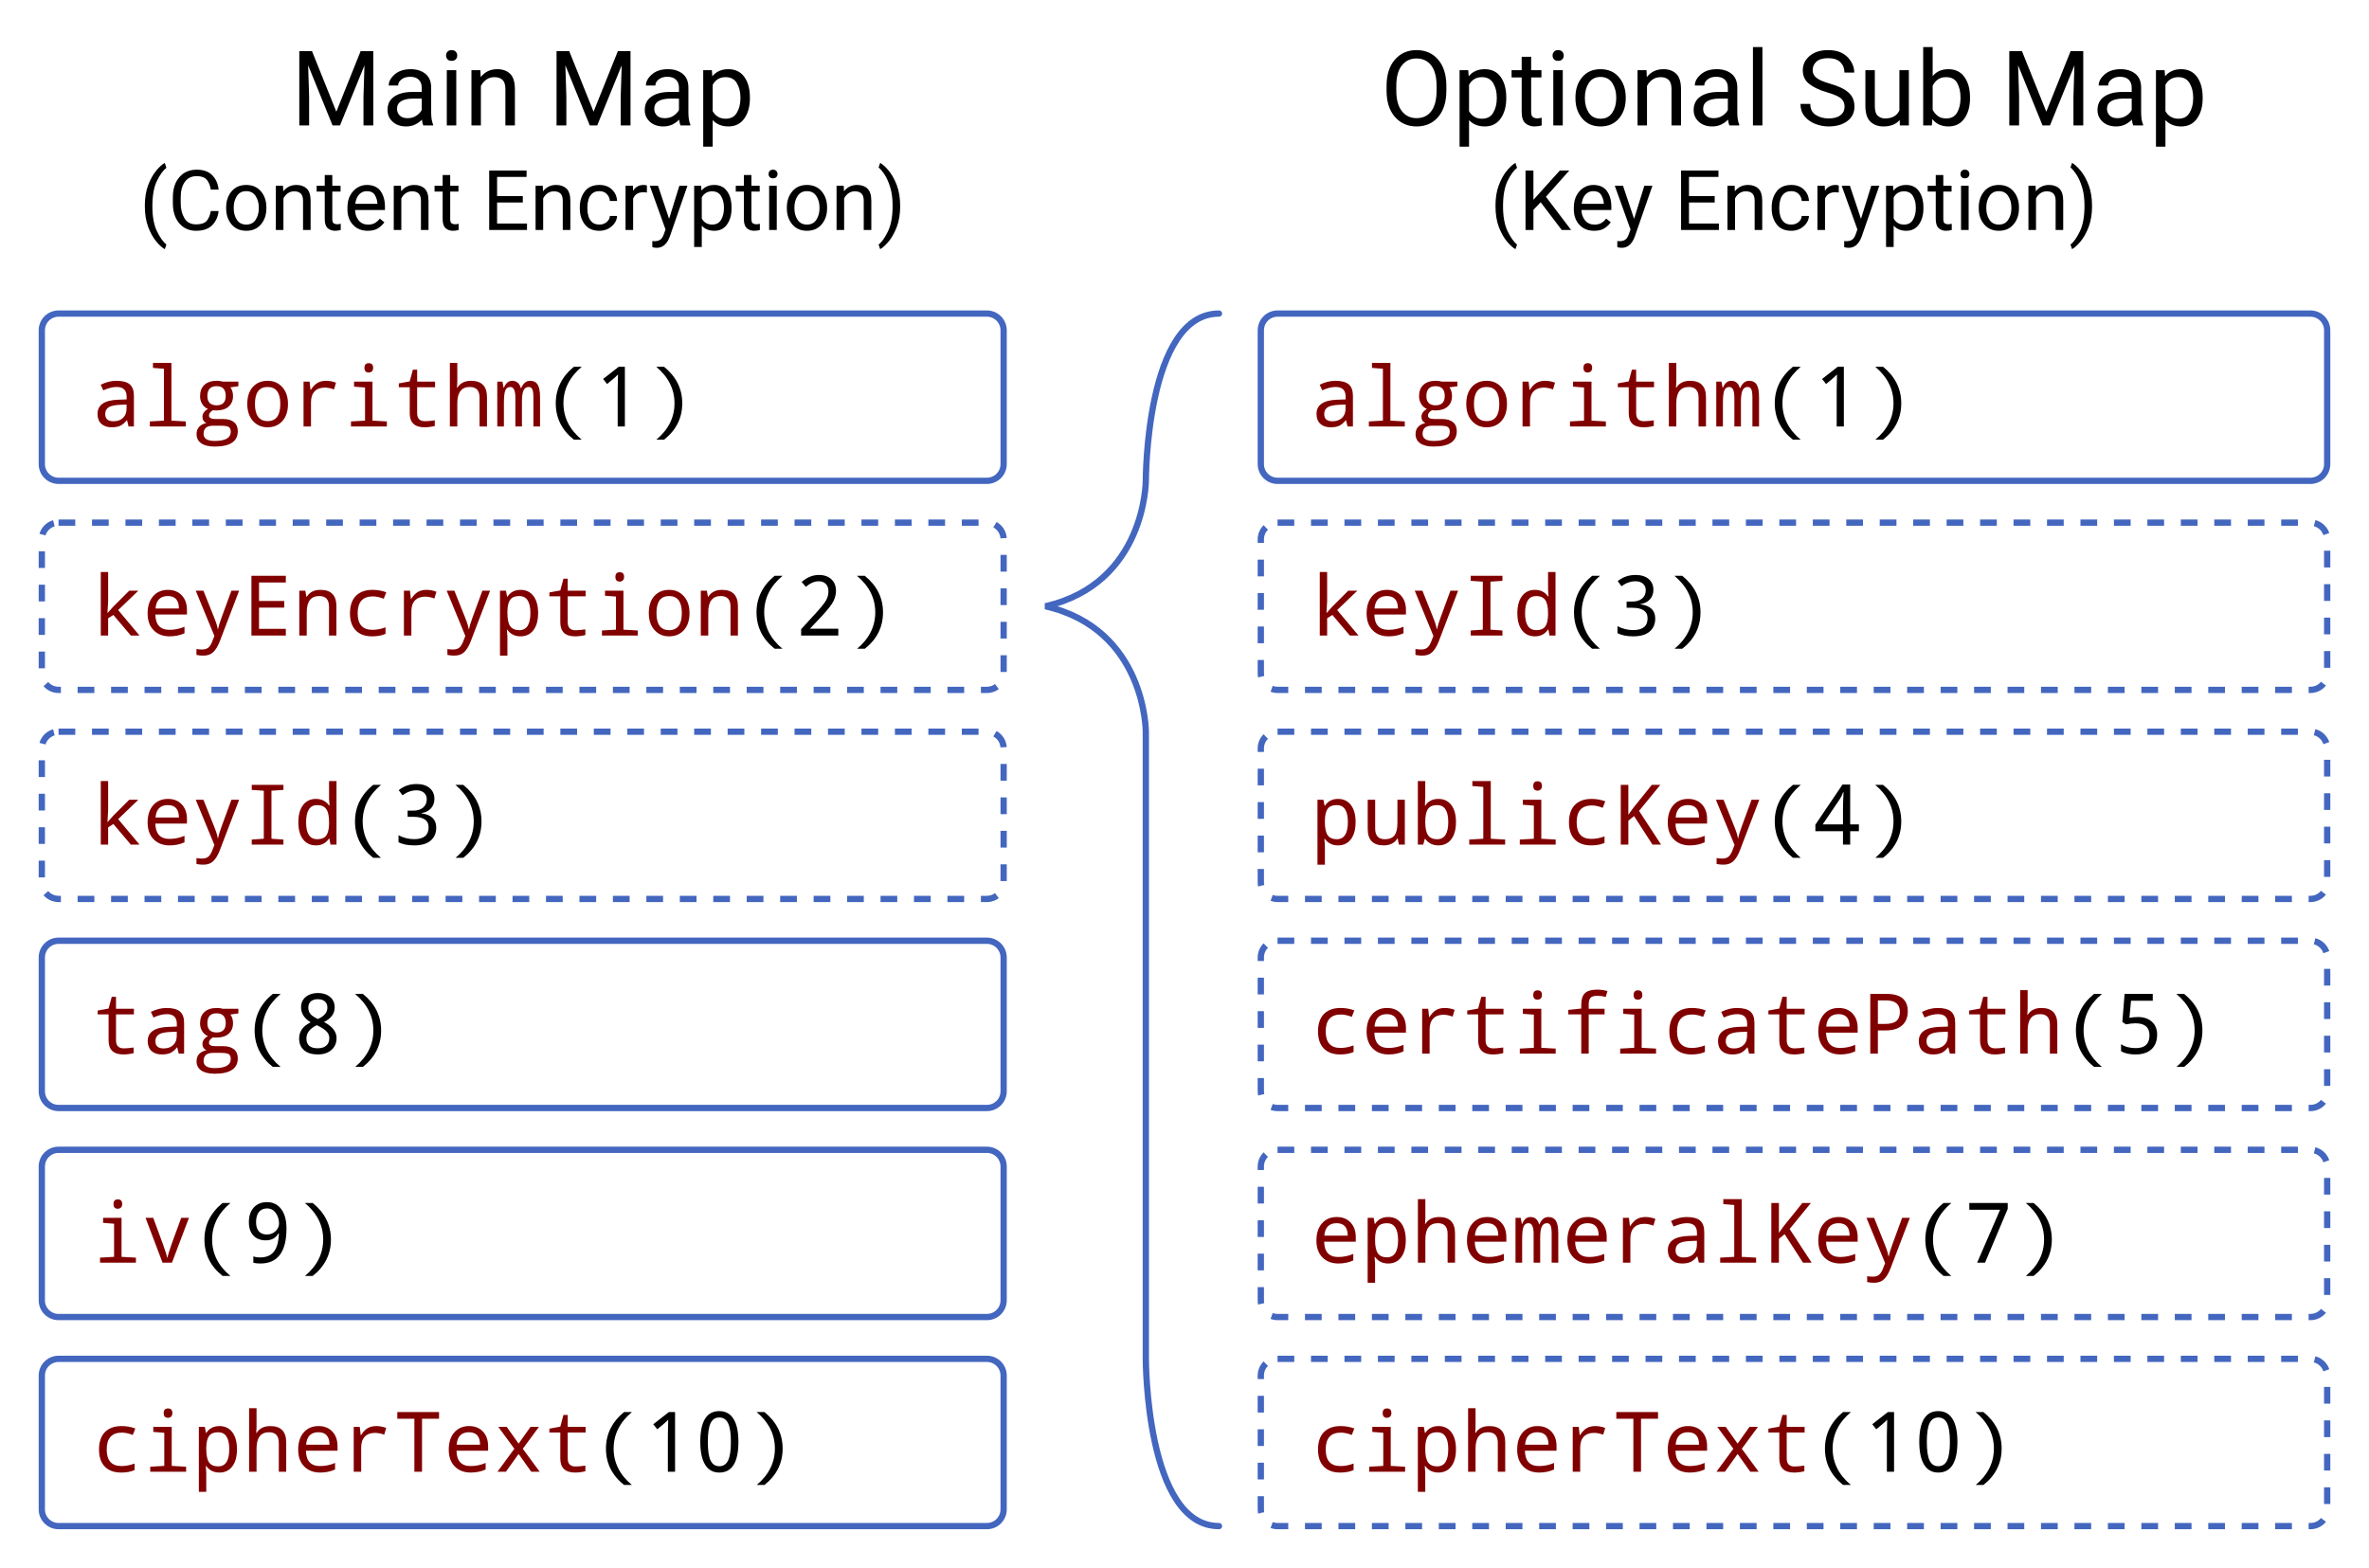
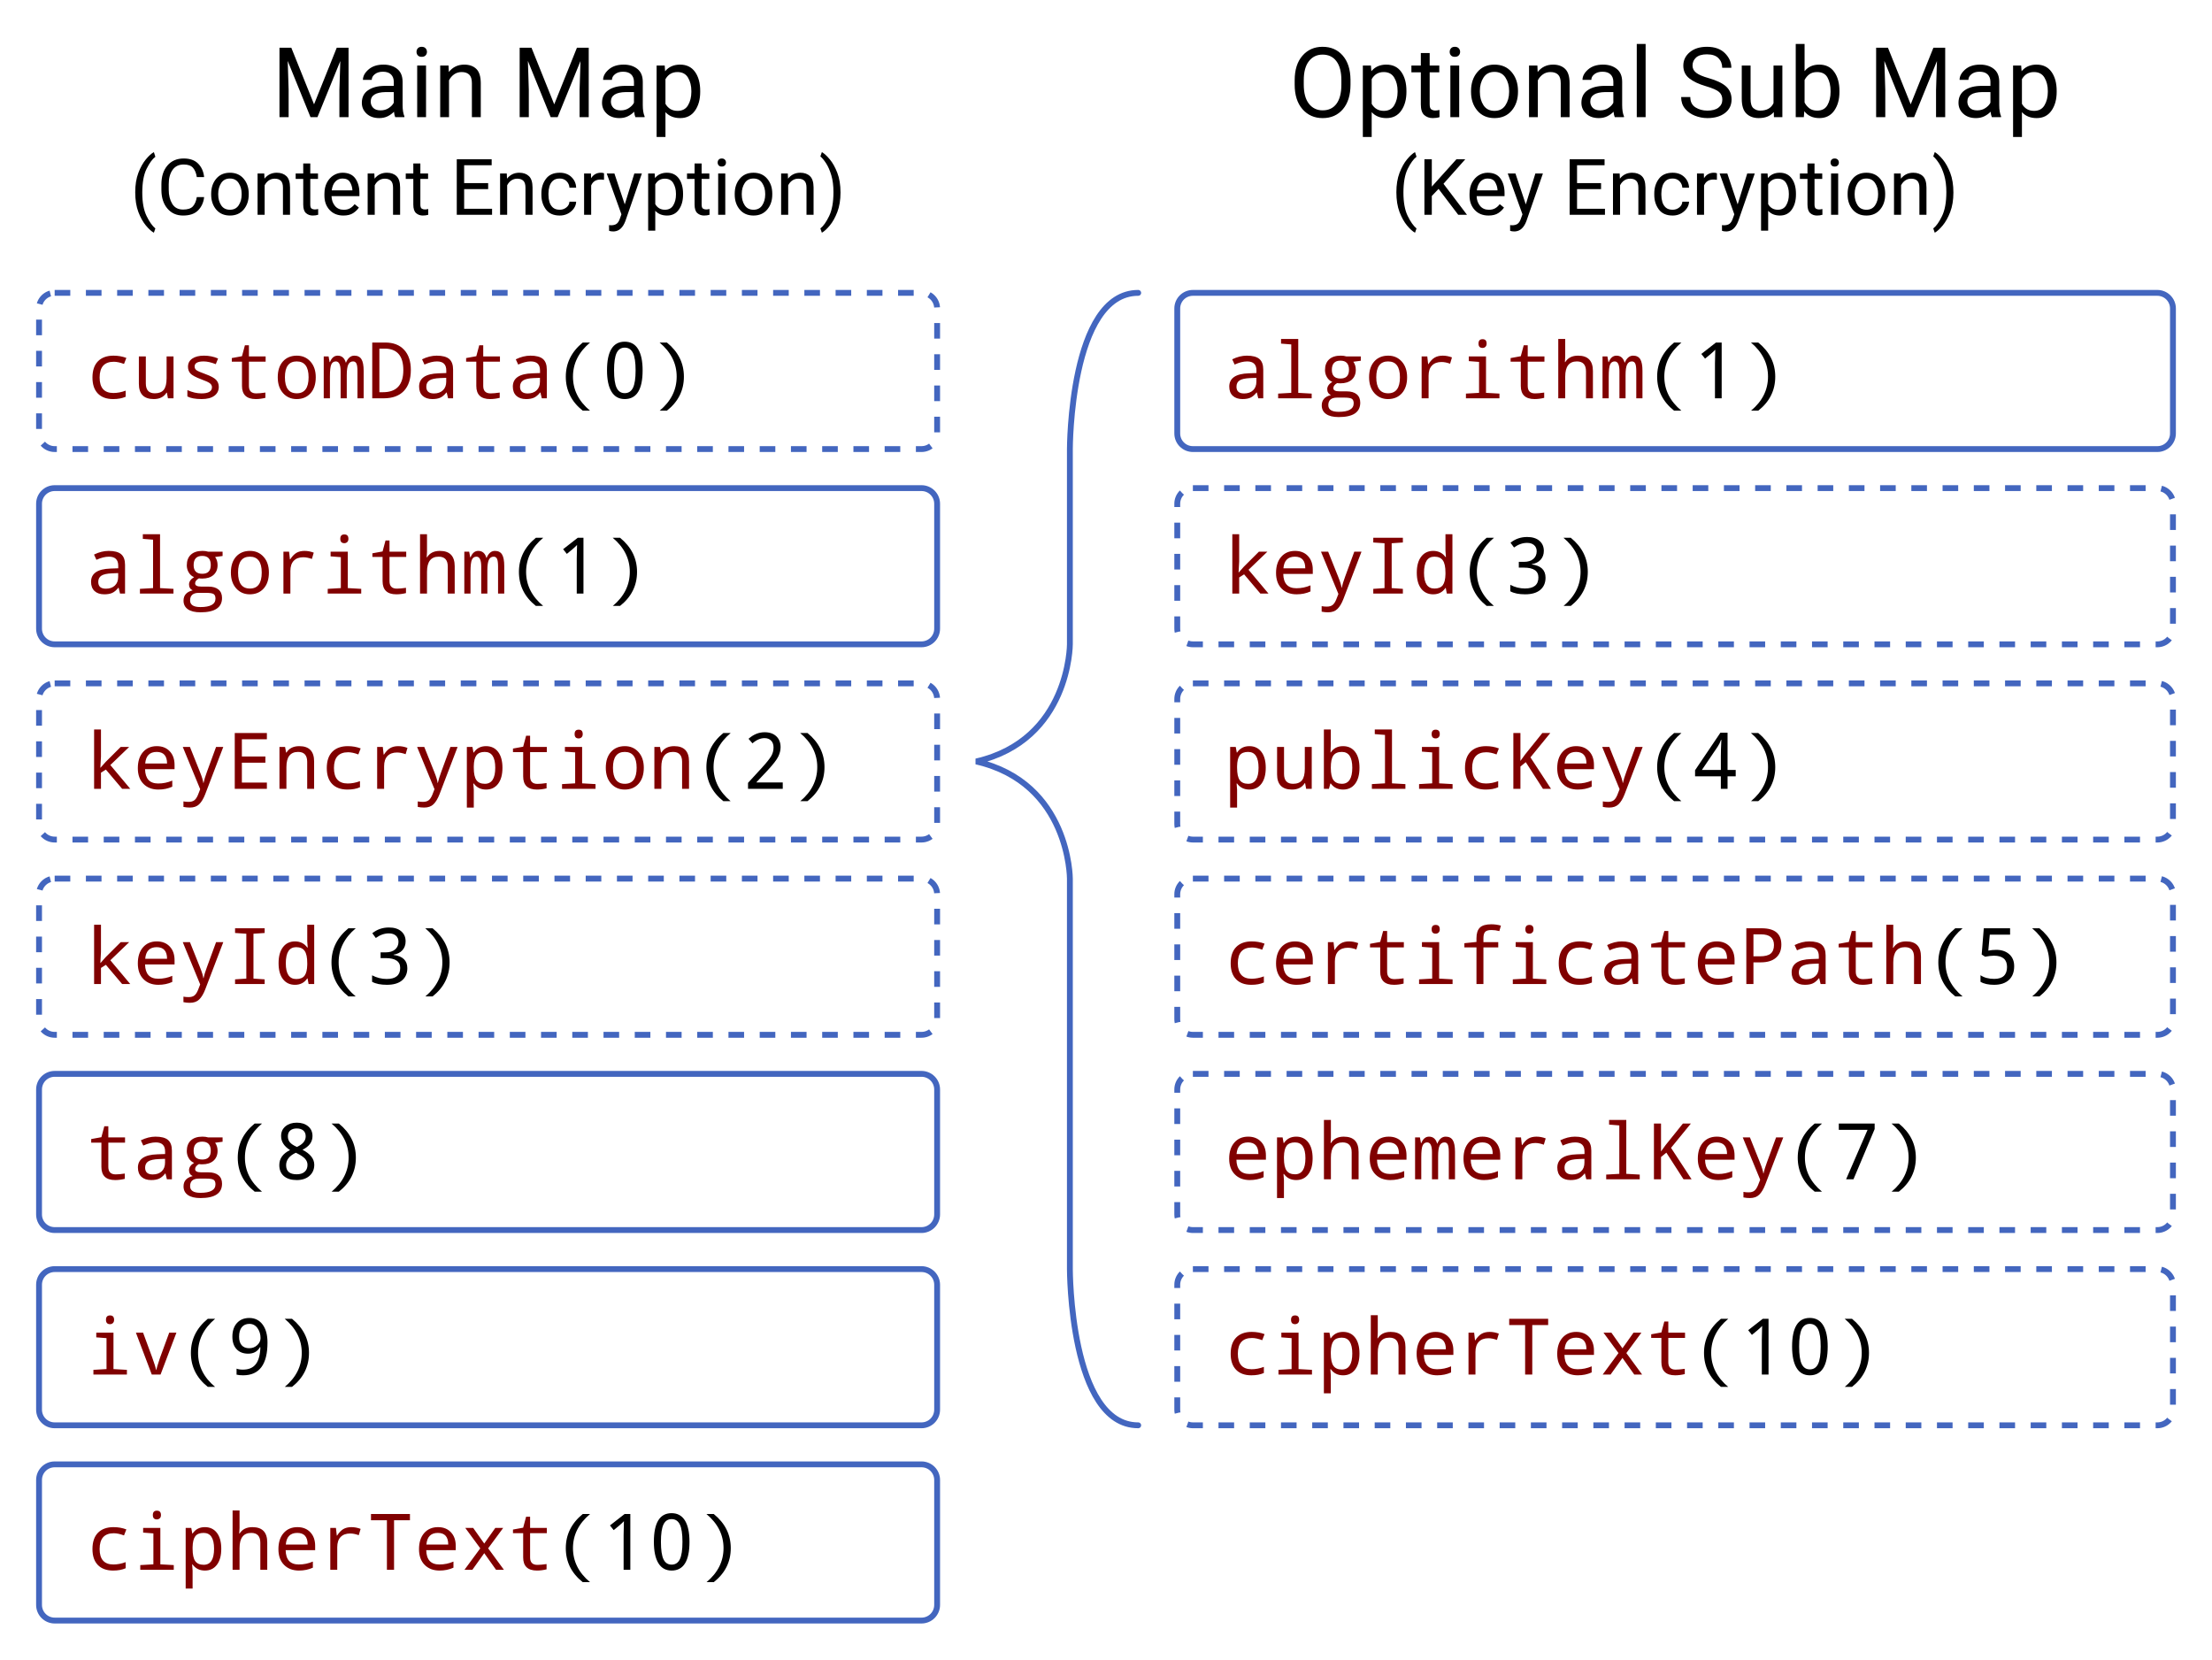
- <svg xmlns="http://www.w3.org/2000/svg" viewBox="0 0 1133 750">
+ <svg xmlns="http://www.w3.org/2000/svg" viewBox="0 0 1133 850">
  <g stroke="#4366bf" stroke-width="3" fill="none">
-     <rect x="20" y="150" width="460" height="80" rx="8" />
-     <rect x="20" y="250" width="460" height="80" stroke-dasharray="8" rx="8" />
+     <rect x="20" y="150" width="460" height="80" stroke-dasharray="8" rx="8" />
+     <rect x="20" y="250" width="460" height="80" rx="8" />
    <rect x="20" y="350" width="460" height="80" stroke-dasharray="8" rx="8" />
-     <rect x="20" y="450" width="460" height="80" rx="8" />
+     <rect x="20" y="450" width="460" height="80" stroke-dasharray="8" rx="8" />
    <rect x="20" y="550" width="460" height="80" rx="8" />
    <rect x="20" y="650" width="460" height="80" rx="8" />
+     <rect x="20" y="750" width="460" height="80" rx="8" />
    <rect x="603" y="150" width="510" height="80" rx="8" />
    <rect x="603" y="250" width="510" height="80" stroke-dasharray="8" rx="8" />
    <rect x="603" y="350" width="510" height="80" stroke-dasharray="8" rx="8" />
    <rect x="603" y="450" width="510" height="80" stroke-dasharray="8" rx="8" />
    <rect x="603" y="550" width="510" height="80" stroke-dasharray="8" rx="8" />
    <rect x="603" y="650" width="510" height="80" stroke-dasharray="8" rx="8" />
  </g>
  <g font-size="40" font-family="Roboto,sans-serif">
    <text x="250" y="60" font-size="50" text-anchor="middle">Main Map</text>
    <text x="250" y="110" text-anchor="middle">(Content Encryption)</text>
    <text x="858" y="60" font-size="50" text-anchor="middle">Optional Sub Map</text>
    <text x="858" y="110" text-anchor="middle">(Key Encryption)</text>
  </g>
  <g font-size="40" font-family="Noto Mono,monospace" fill="maroon">
-     <text x="44" y="204">algorithm<tspan fill="black"> (1)</tspan>
+     <text x="44" y="204">customData<tspan fill="black"> (0)</tspan>
    </text>
-     <text x="44" y="304">keyEncryption<tspan fill="black"> (2)</tspan>
+     <text x="44" y="304">algorithm<tspan fill="black"> (1)</tspan>
    </text>
-     <text x="44" y="404">keyId<tspan fill="black"> (3)</tspan>
+     <text x="44" y="404">keyEncryption<tspan fill="black"> (2)</tspan>
    </text>
-     <text x="44" y="504">tag<tspan fill="black"> (8)</tspan>
+     <text x="44" y="504">keyId<tspan fill="black"> (3)</tspan>
    </text>
-     <text x="44" y="604">iv<tspan fill="black"> (9)</tspan>
+     <text x="44" y="604">tag<tspan fill="black"> (8)</tspan>
    </text>
-     <text x="44" y="704">cipherText<tspan fill="black"> (10)</tspan>
+     <text x="44" y="704">iv<tspan fill="black"> (9)</tspan>
+     </text>
+     <text x="44" y="804">cipherText<tspan fill="black"> (10)</tspan>
    </text>
    <text x="627" y="204">algorithm<tspan fill="black"> (1)</tspan>
    </text>
    <text x="627" y="304">keyId<tspan fill="black"> (3)</tspan>
    </text>
    <text x="627" y="404">publicKey<tspan fill="black"> (4)</tspan>
    </text>
    <text x="627" y="504">certificatePath<tspan fill="black"> (5)</tspan>
    </text>
    <text x="627" y="604">ephemeralKey<tspan fill="black"> (7)</tspan>
    </text>
    <text x="627" y="704">cipherText<tspan fill="black"> (10)</tspan>
    </text>
  </g>
-   <path fill="none" stroke="#4366bf" stroke-width="3" stroke-linecap="round" d="m 583,150 c -35,0 -35,80 -35,80 v 0 c 0,0 0,49 -48,60 c 48,11 48,60 48,60 v 300 c 0,0 0,80 35,80" />
+   <path fill="none" stroke="#4366bf" stroke-width="3" stroke-linecap="round" d="m 583,150 c -35,0 -35,80 -35,80 v 100 c 0,0 0,49 -48,60 c 48,11 48,60 48,60 v 200 c 0,0 0,80 35,80" />
</svg>
